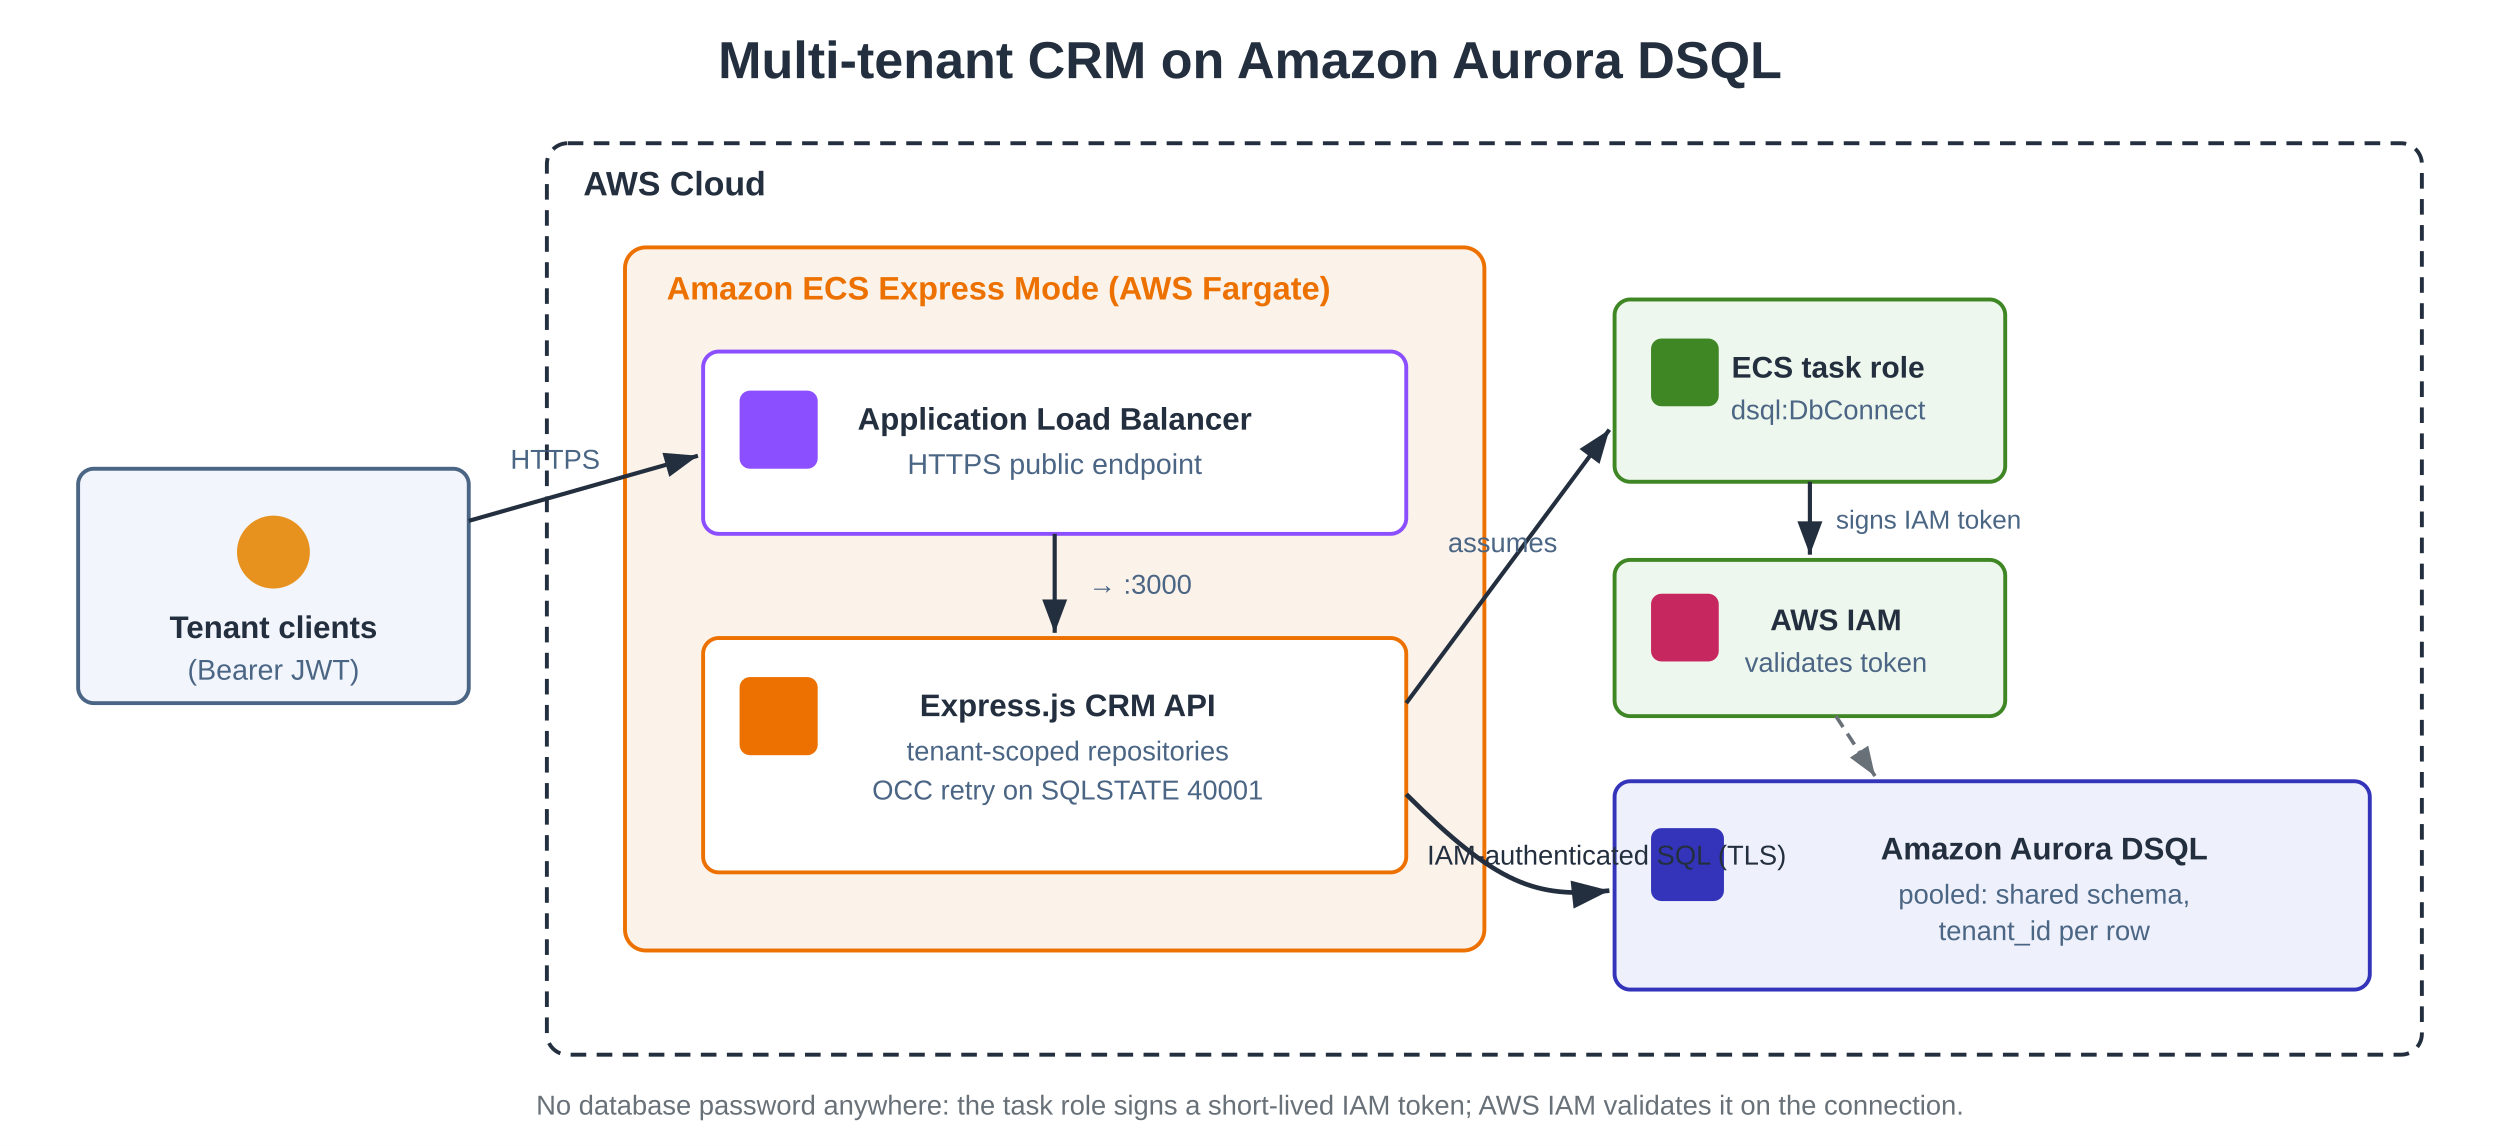
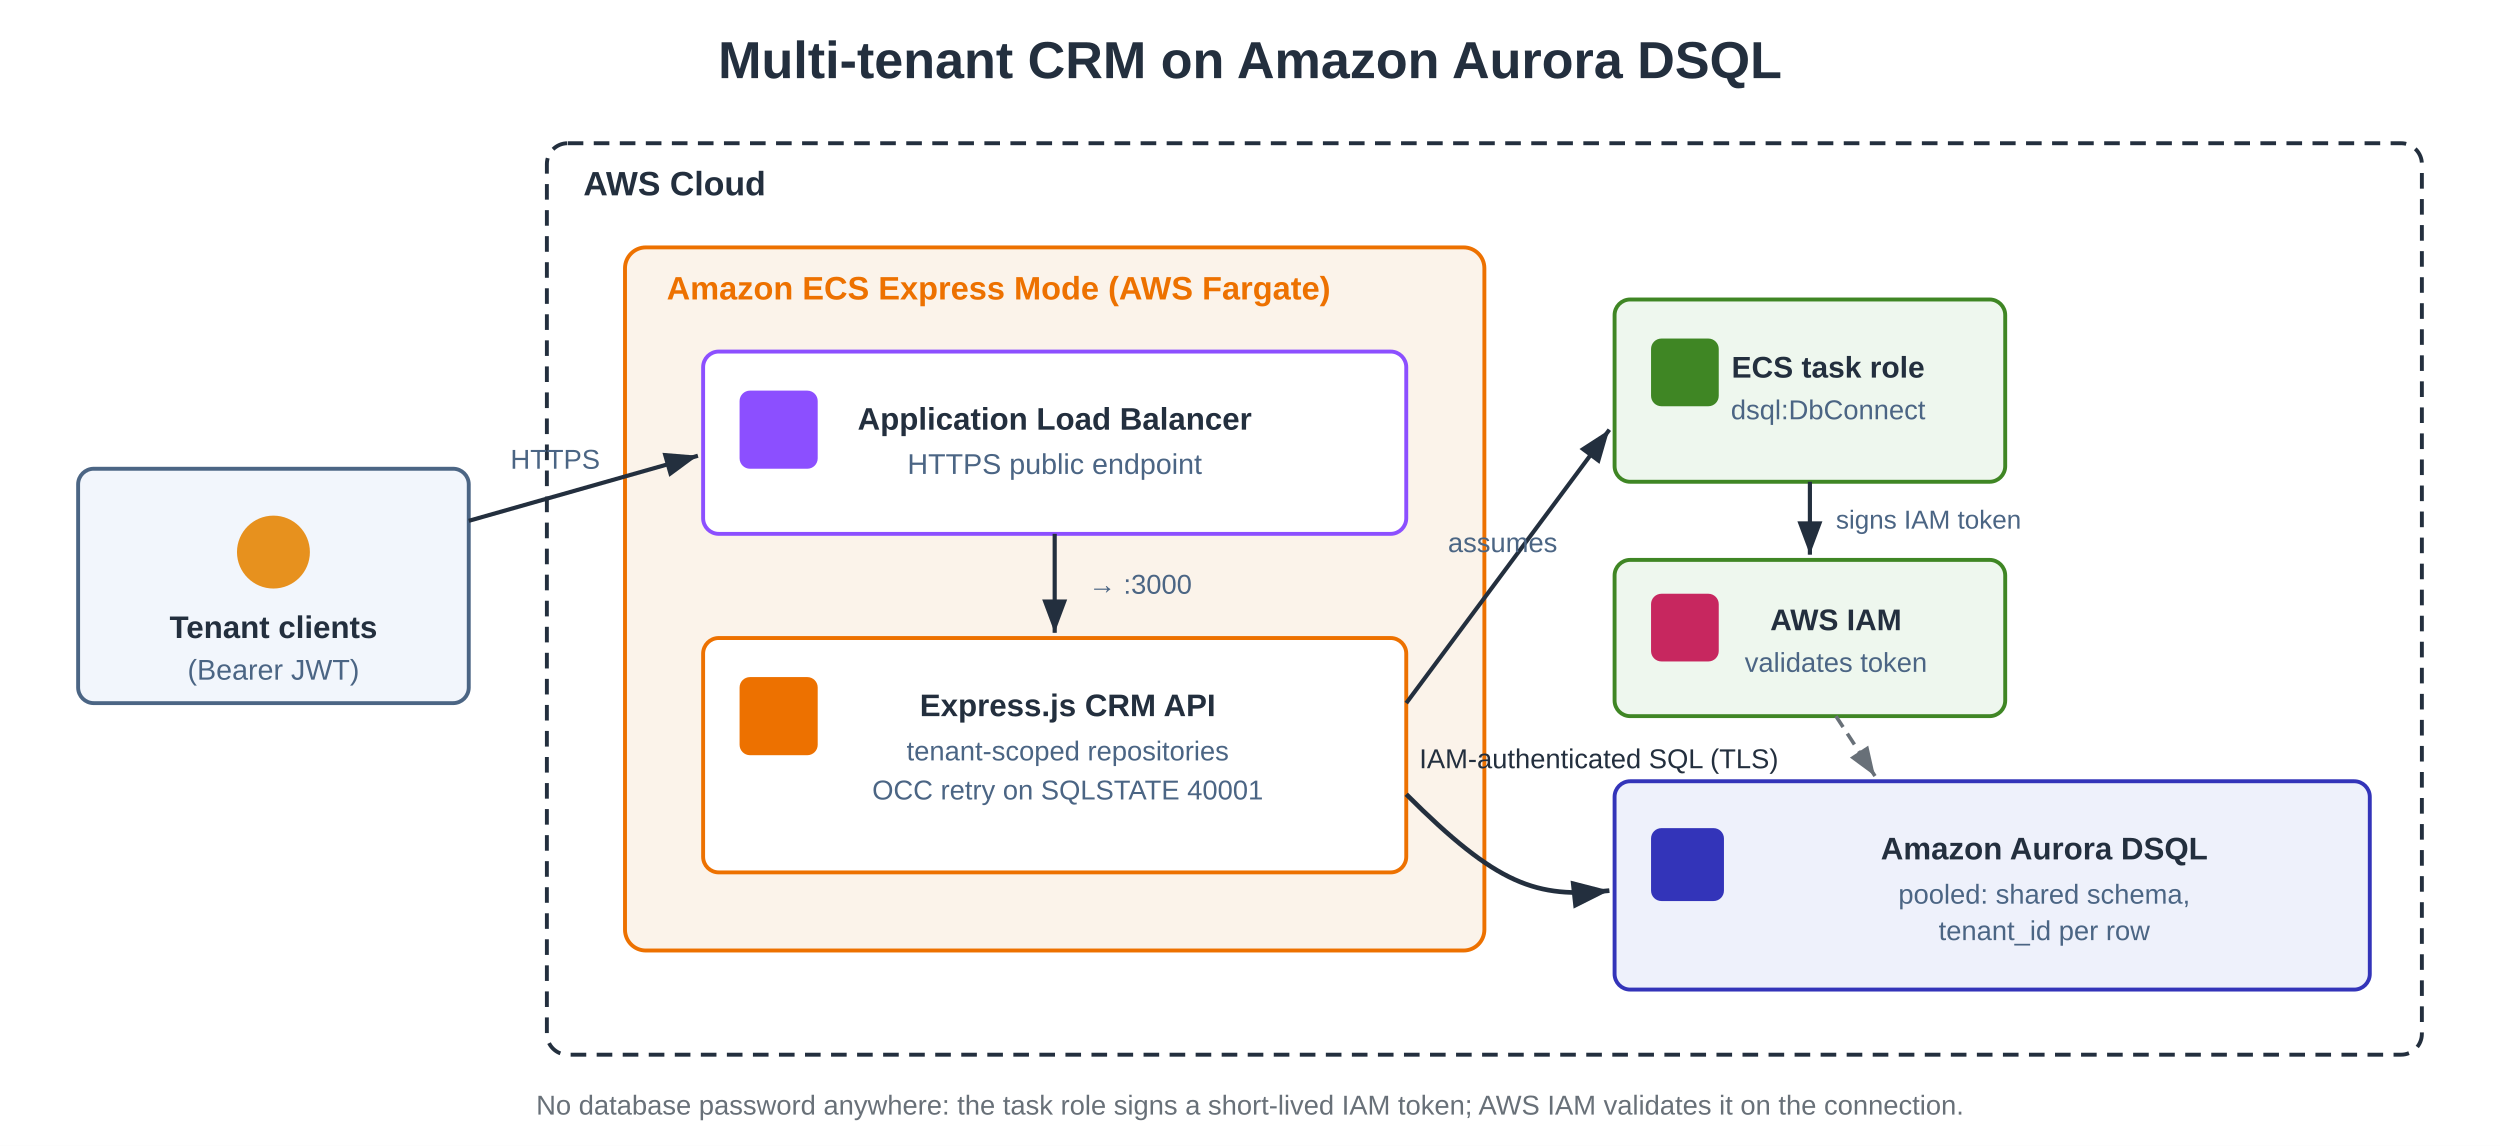
<svg xmlns="http://www.w3.org/2000/svg" width="960" height="440" viewBox="0 0 960 440" font-family="Arial, Helvetica, sans-serif">
  <defs>
    <marker id="arrow" markerWidth="10" markerHeight="10" refX="8" refY="3" orient="auto" markerUnits="strokeWidth">
      <path d="M0,0 L8,3 L0,6 Z" fill="#232f3e" />
    </marker>
    <marker id="arrowDash" markerWidth="10" markerHeight="10" refX="8" refY="3" orient="auto" markerUnits="strokeWidth">
      <path d="M0,0 L8,3 L0,6 Z" fill="#687078" />
    </marker>
  </defs>
  <rect x="0" y="0" width="960" height="440" fill="#ffffff" />
  <text x="480" y="30" text-anchor="middle" font-size="20" font-weight="bold" fill="#232f3e">Multi-tenant CRM on Amazon Aurora DSQL</text>
  <rect x="210" y="55" width="720" height="350" rx="8" fill="none" stroke="#232f3e" stroke-width="1.5" stroke-dasharray="6 4" />
  <text x="224" y="75" font-size="13" font-weight="bold" fill="#232f3e">AWS Cloud</text>
  <g>
    <rect x="30" y="180" width="150" height="90" rx="6" fill="#f2f6fc" stroke="#4b6584" stroke-width="1.5" />
    <circle cx="105" cy="212" r="14" fill="#e7911e" />
    <text x="105" y="245" text-anchor="middle" font-size="12" font-weight="bold" fill="#232f3e">Tenant clients</text>
    <text x="105" y="261" text-anchor="middle" font-size="11" fill="#4b6584">(Bearer JWT)</text>
  </g>
  <rect x="240" y="95" width="330" height="270" rx="8" fill="#fbf3ea" stroke="#ed7100" stroke-width="1.5" />
  <text x="256" y="115" font-size="12.5" font-weight="bold" fill="#ed7100">Amazon ECS Express Mode (AWS Fargate)</text>
  <rect x="270" y="135" width="270" height="70" rx="6" fill="#ffffff" stroke="#8c4fff" stroke-width="1.5" />
  <rect x="284" y="150" width="30" height="30" rx="4" fill="#8c4fff" />
  <text x="405" y="165" text-anchor="middle" font-size="12" font-weight="bold" fill="#232f3e">Application Load Balancer</text>
  <text x="405" y="182" text-anchor="middle" font-size="11" fill="#4b6584">HTTPS public endpoint</text>
  <rect x="270" y="245" width="270" height="90" rx="6" fill="#ffffff" stroke="#ed7100" stroke-width="1.5" />
  <rect x="284" y="260" width="30" height="30" rx="4" fill="#ed7100" />
  <text x="410" y="275" text-anchor="middle" font-size="12" font-weight="bold" fill="#232f3e">Express.js CRM API</text>
  <text x="410" y="292" text-anchor="middle" font-size="10.5" fill="#4b6584">tenant-scoped repositories</text>
  <text x="410" y="307" text-anchor="middle" font-size="10.5" fill="#4b6584">OCC retry on SQLSTATE 40001</text>
  <line x1="405" y1="205" x2="405" y2="243" stroke="#232f3e" stroke-width="1.6" marker-end="url(#arrow)" />
  <text x="418" y="228" font-size="10.5" fill="#4b6584">→ :3000</text>
  <rect x="620" y="115" width="150" height="70" rx="6" fill="#eef7ee" stroke="#3f8624" stroke-width="1.5" />
  <rect x="634" y="130" width="26" height="26" rx="4" fill="#3f8624" />
  <text x="702" y="145" text-anchor="middle" font-size="11.5" font-weight="bold" fill="#232f3e">ECS task role</text>
  <text x="702" y="161" text-anchor="middle" font-size="10.5" fill="#4b6584">dsql:DbConnect</text>
  <rect x="620" y="215" width="150" height="60" rx="6" fill="#eef7ee" stroke="#3f8624" stroke-width="1.5" />
  <rect x="634" y="228" width="26" height="26" rx="4" fill="#c7275f" />
  <text x="705" y="242" text-anchor="middle" font-size="11.5" font-weight="bold" fill="#232f3e">AWS IAM</text>
  <text x="705" y="258" text-anchor="middle" font-size="10.5" fill="#4b6584">validates token</text>
  <rect x="620" y="300" width="290" height="80" rx="6" fill="#eef1fb" stroke="#3334b9" stroke-width="1.5" />
  <rect x="634" y="318" width="28" height="28" rx="4" fill="#3334b9" />
  <text x="785" y="330" text-anchor="middle" font-size="12" font-weight="bold" fill="#232f3e">Amazon Aurora DSQL</text>
  <text x="785" y="347" text-anchor="middle" font-size="10.5" fill="#4b6584">pooled: shared schema,</text>
  <text x="785" y="361" text-anchor="middle" font-size="10.5" fill="#4b6584">tenant_id per row</text>
  <line x1="180" y1="200" x2="268" y2="175" stroke="#232f3e" stroke-width="1.6" marker-end="url(#arrow)" />
  <text x="196" y="180" font-size="10.5" fill="#4b6584">HTTPS</text>
  <line x1="540" y1="270" x2="618" y2="165" stroke="#232f3e" stroke-width="1.6" marker-end="url(#arrow)" />
  <text x="556" y="212" font-size="10.5" fill="#4b6584">assumes</text>
  <line x1="695" y1="185" x2="695" y2="213" stroke="#232f3e" stroke-width="1.6" marker-end="url(#arrow)" />
  <text x="705" y="203" font-size="10" fill="#4b6584">signs IAM token</text>
  <line x1="705" y1="275" x2="720" y2="298" stroke="#687078" stroke-width="1.4" stroke-dasharray="5 3" marker-end="url(#arrowDash)" />
  <path d="M 540 305 C 575 340, 590 345, 618 342" fill="none" stroke="#232f3e" stroke-width="1.8" marker-end="url(#arrow)" />
-   <text x="548" y="332" font-size="10.5" fill="#232f3e">IAM-authenticated SQL (TLS)</text>
+   <text x="545" y="295" font-size="10.5" fill="#232f3e">IAM-authenticated SQL (TLS)</text>
  <text x="480" y="428" text-anchor="middle" font-size="10.5" fill="#687078">No database password anywhere: the task role signs a short-lived IAM token; AWS IAM validates it on the connection.</text>
</svg>
